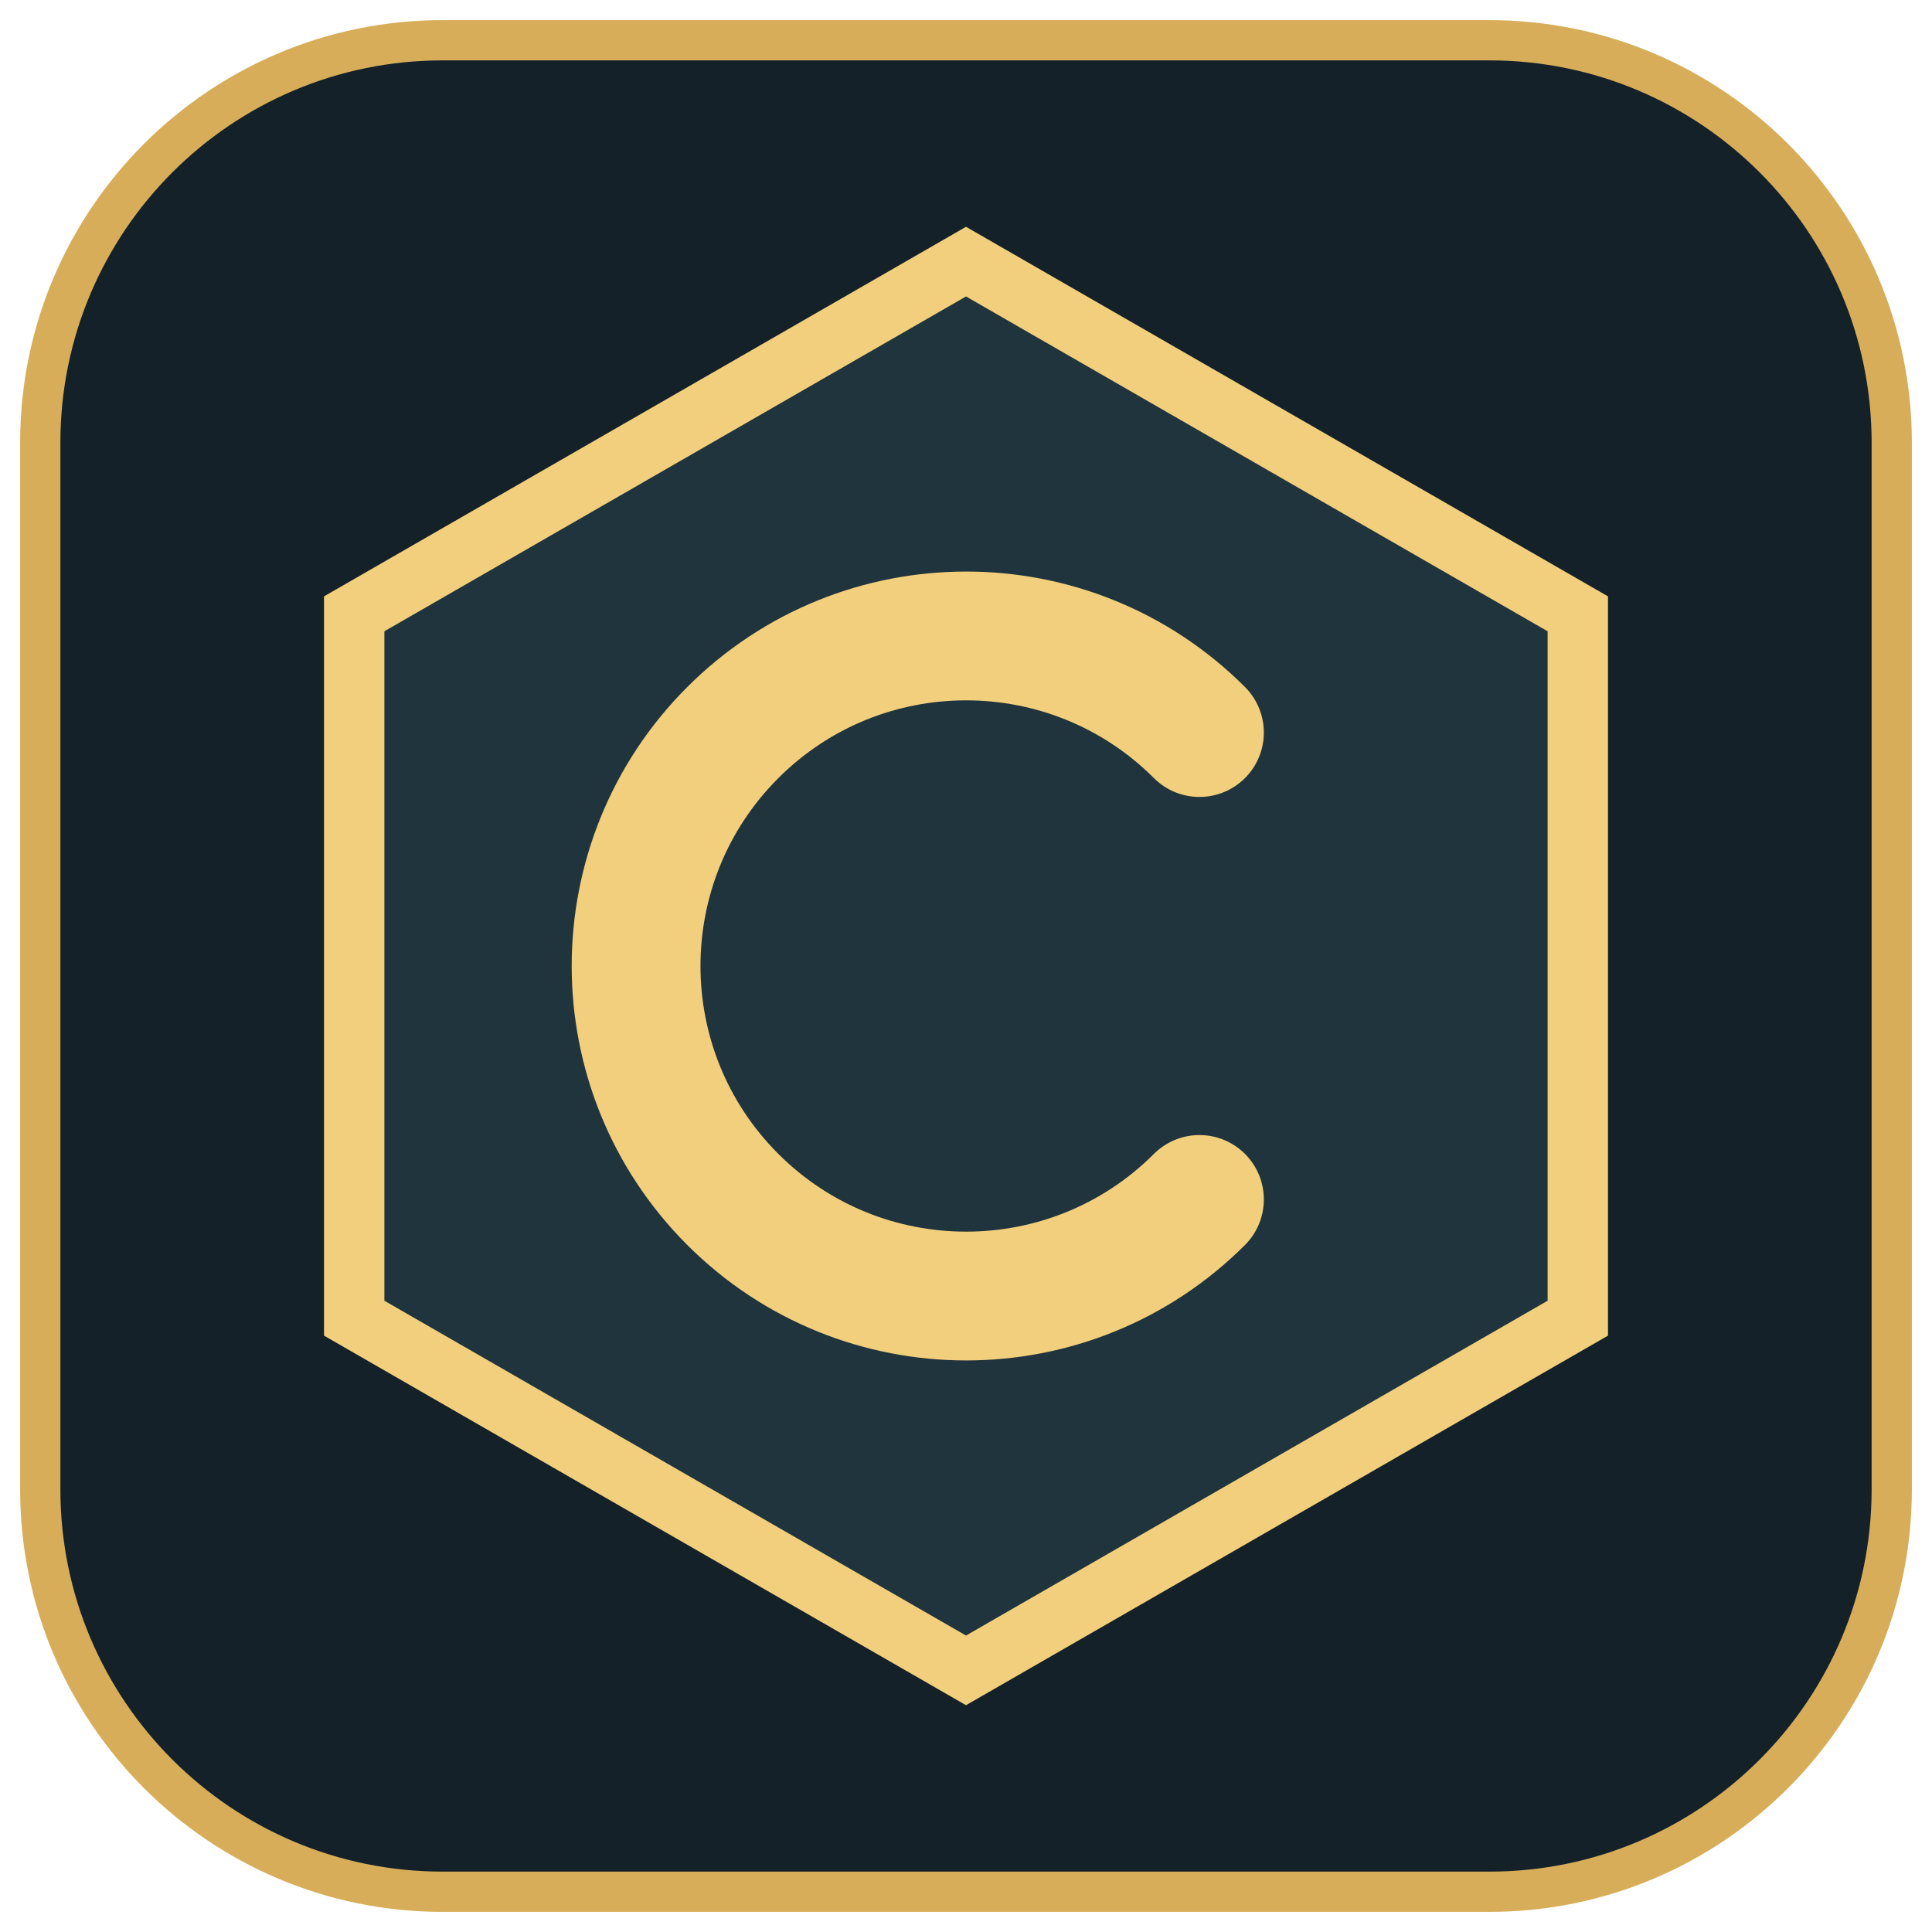
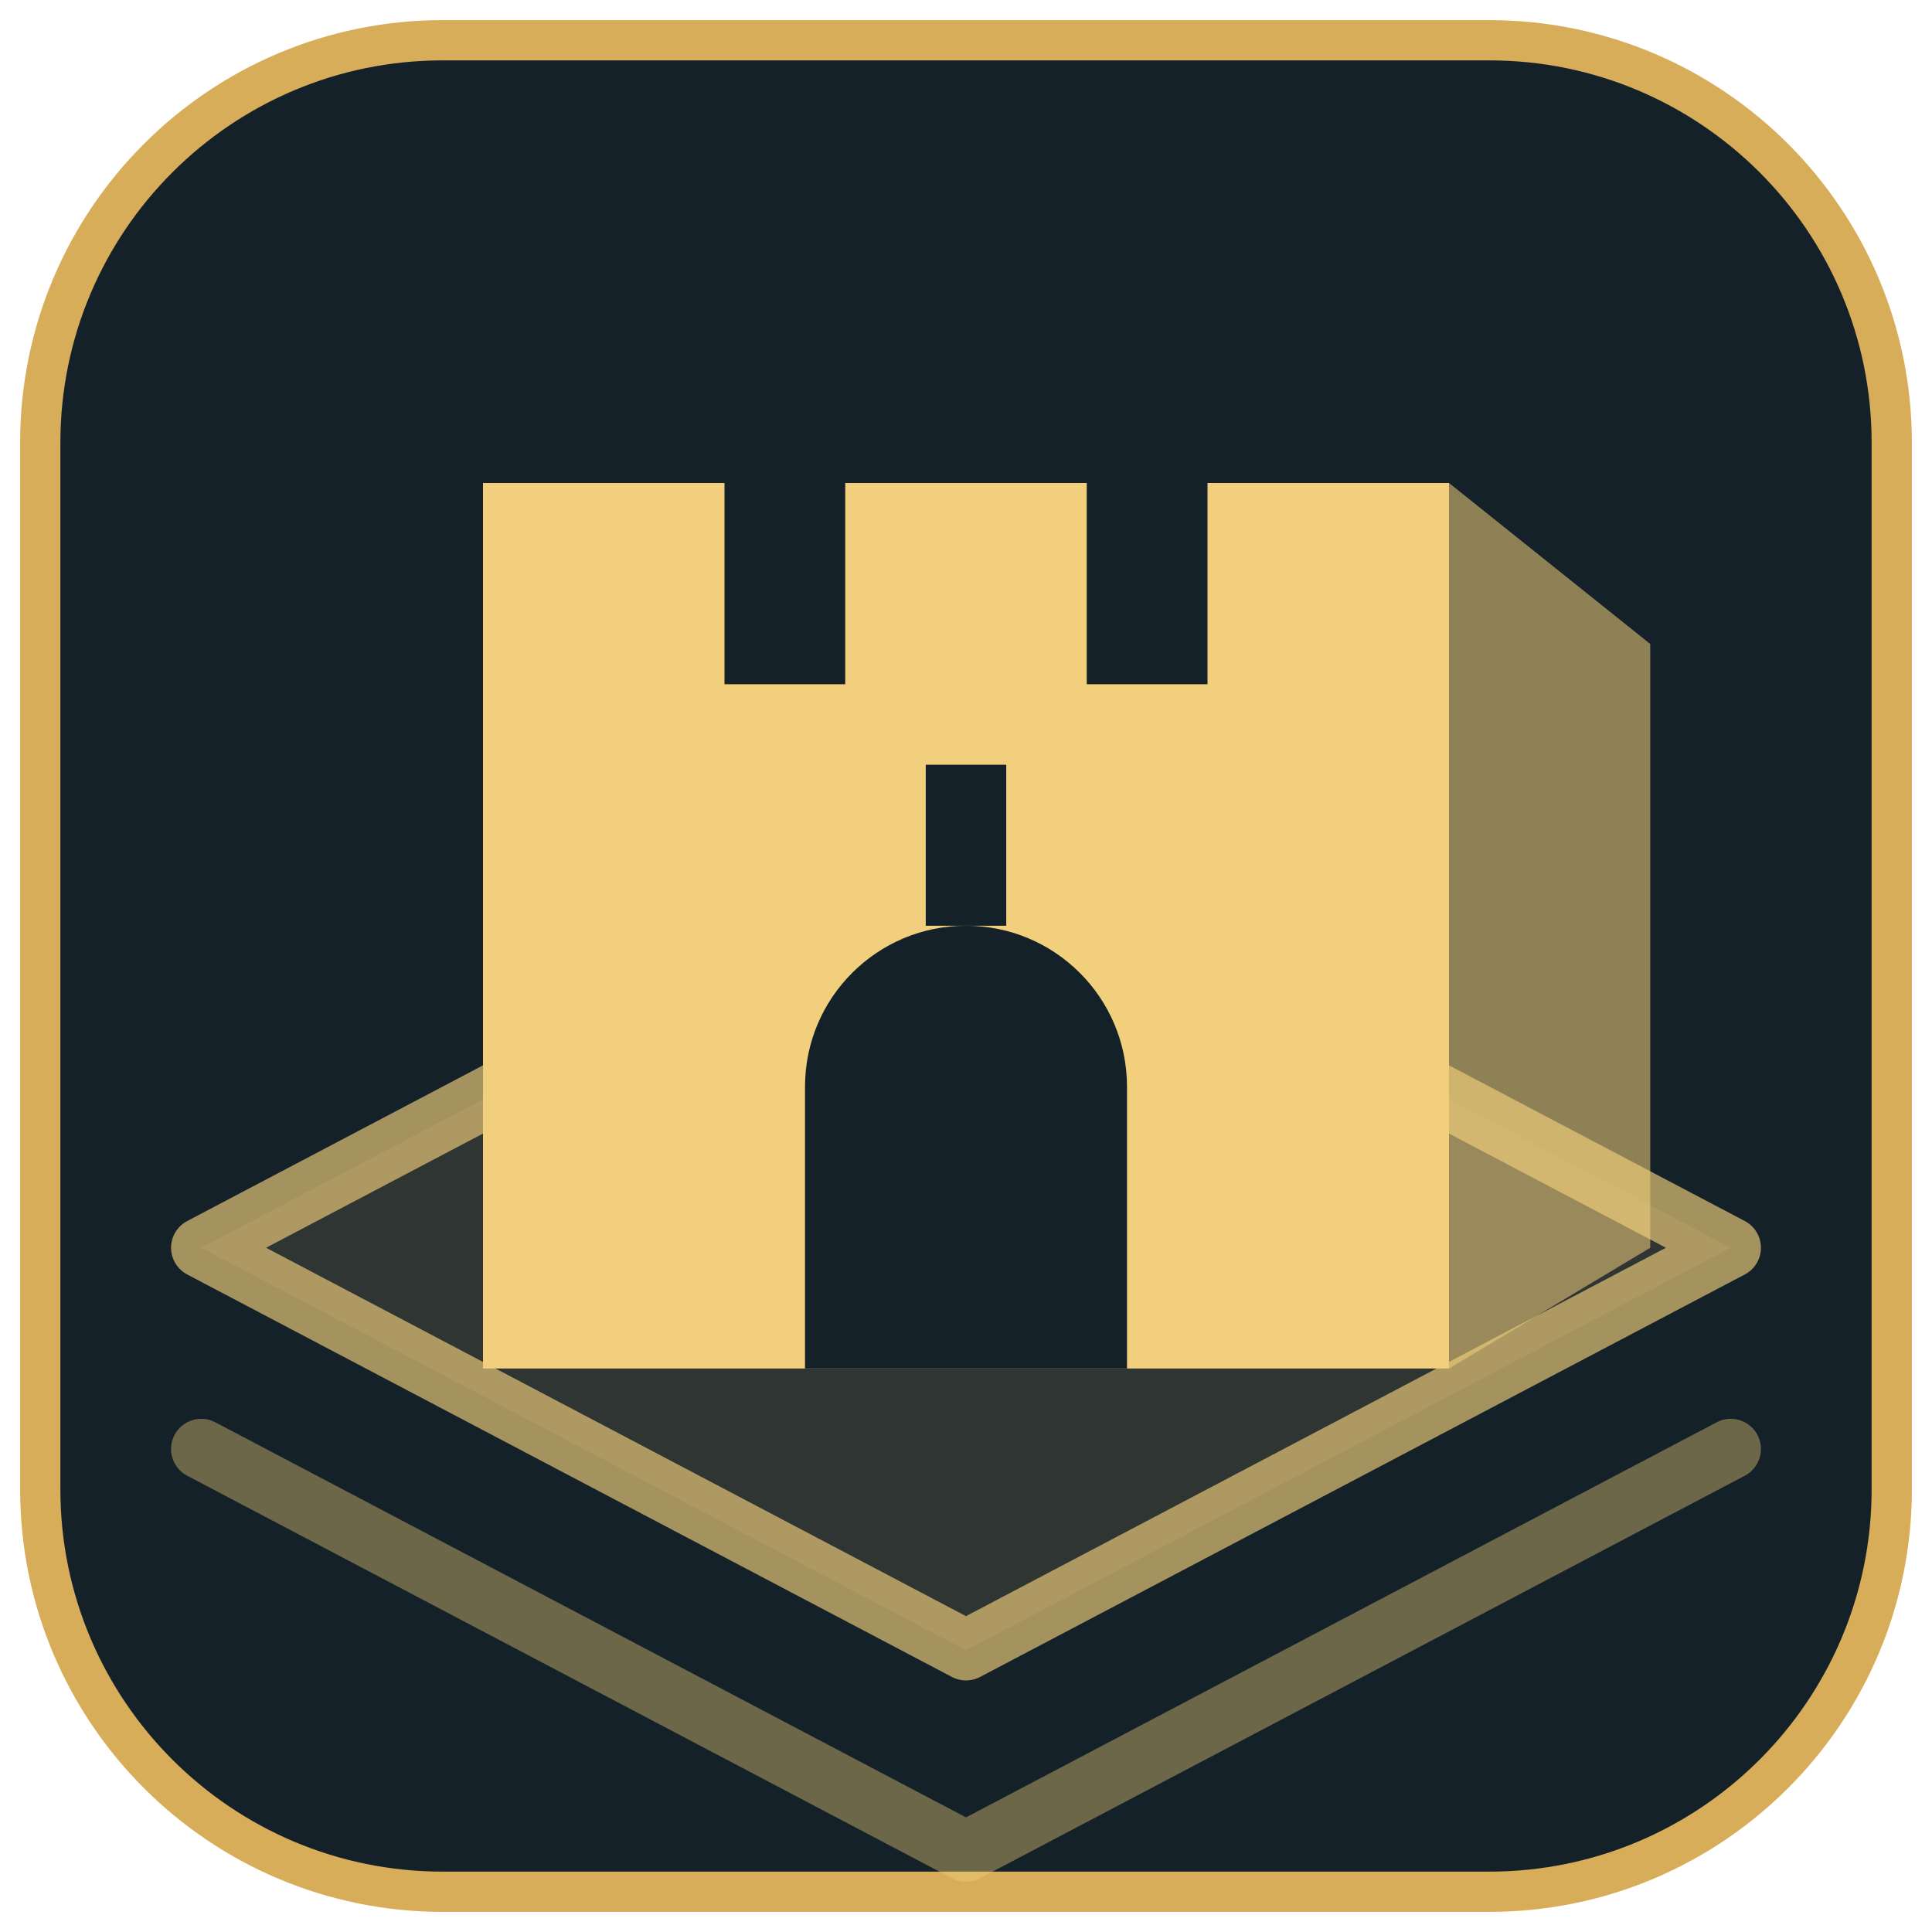
<svg xmlns="http://www.w3.org/2000/svg" viewBox="0 0 48 48" fill="none">
  <rect x="1" y="1" width="46" height="46" rx="10" fill="#142129" stroke="#d7ad59" />
-   <path d="M24 6.5 39.2 15.25v17.5L24 41.5 8.8 32.75v-17.5L24 6.5Z" fill="#20343d" stroke="#f2cf7c" stroke-width="1.5" />
-   <path d="M29.8 18.2a8.2 8.2 0 1 0 0 11.6" stroke="#f2cf7c" stroke-linecap="round" stroke-width="3.2" />
+   <path d="m5 31 19-10 19 10-19 10Z" fill="#f2cf7c" fill-opacity=".12" stroke="#f2cf7c" stroke-linejoin="round" stroke-opacity=".65" stroke-width="1.5" />
+   <path d="m5 36 19 10 19-10" stroke="#f2cf7c" stroke-linecap="round" stroke-linejoin="round" stroke-opacity=".4" stroke-width="1.5" />
+   <path d="m36 12 5 4v15l-5 3Z" fill="#f2cf7c" fill-opacity=".55" />
+   <path d="M12 12h6v5h3v-5h6v5h3v-5h6v22H12Z" fill="#f2cf7c" />
+   <path d="M23 19h2v4h-2Z" fill="#142129" />
+   <path d="M20 34v-7a4 4 0 0 1 8 0v7Z" fill="#142129" />
</svg>
